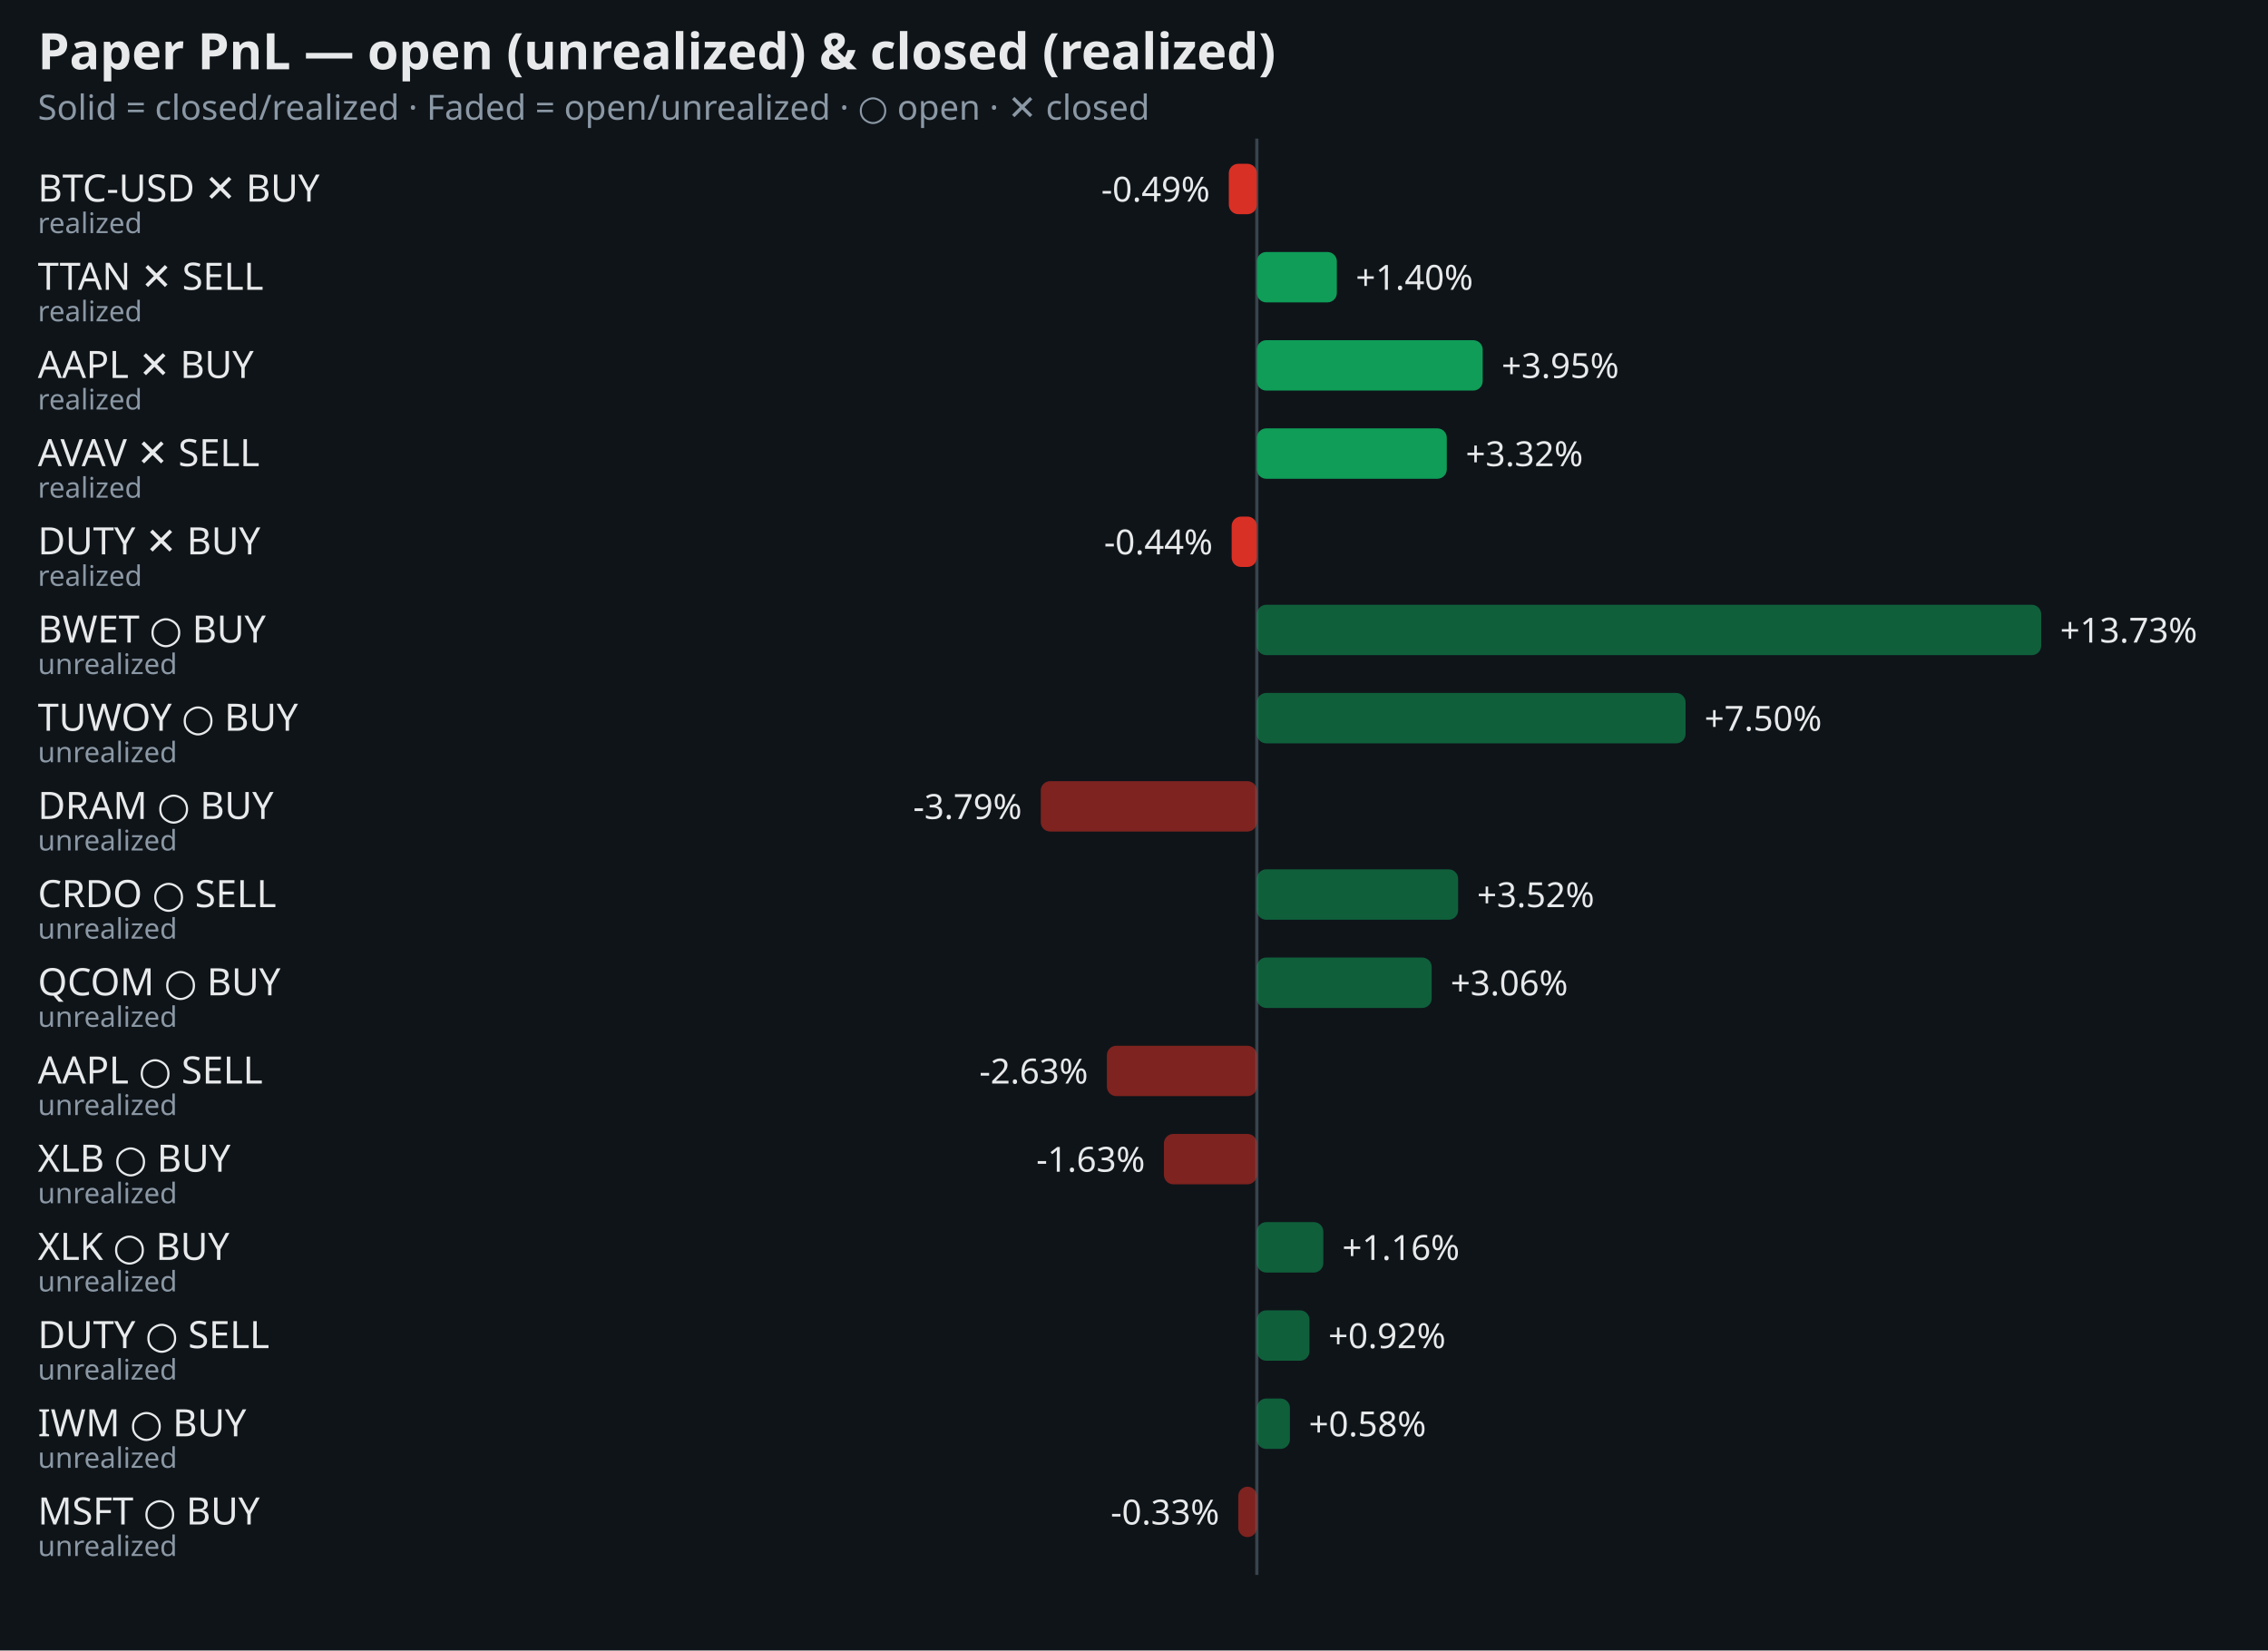
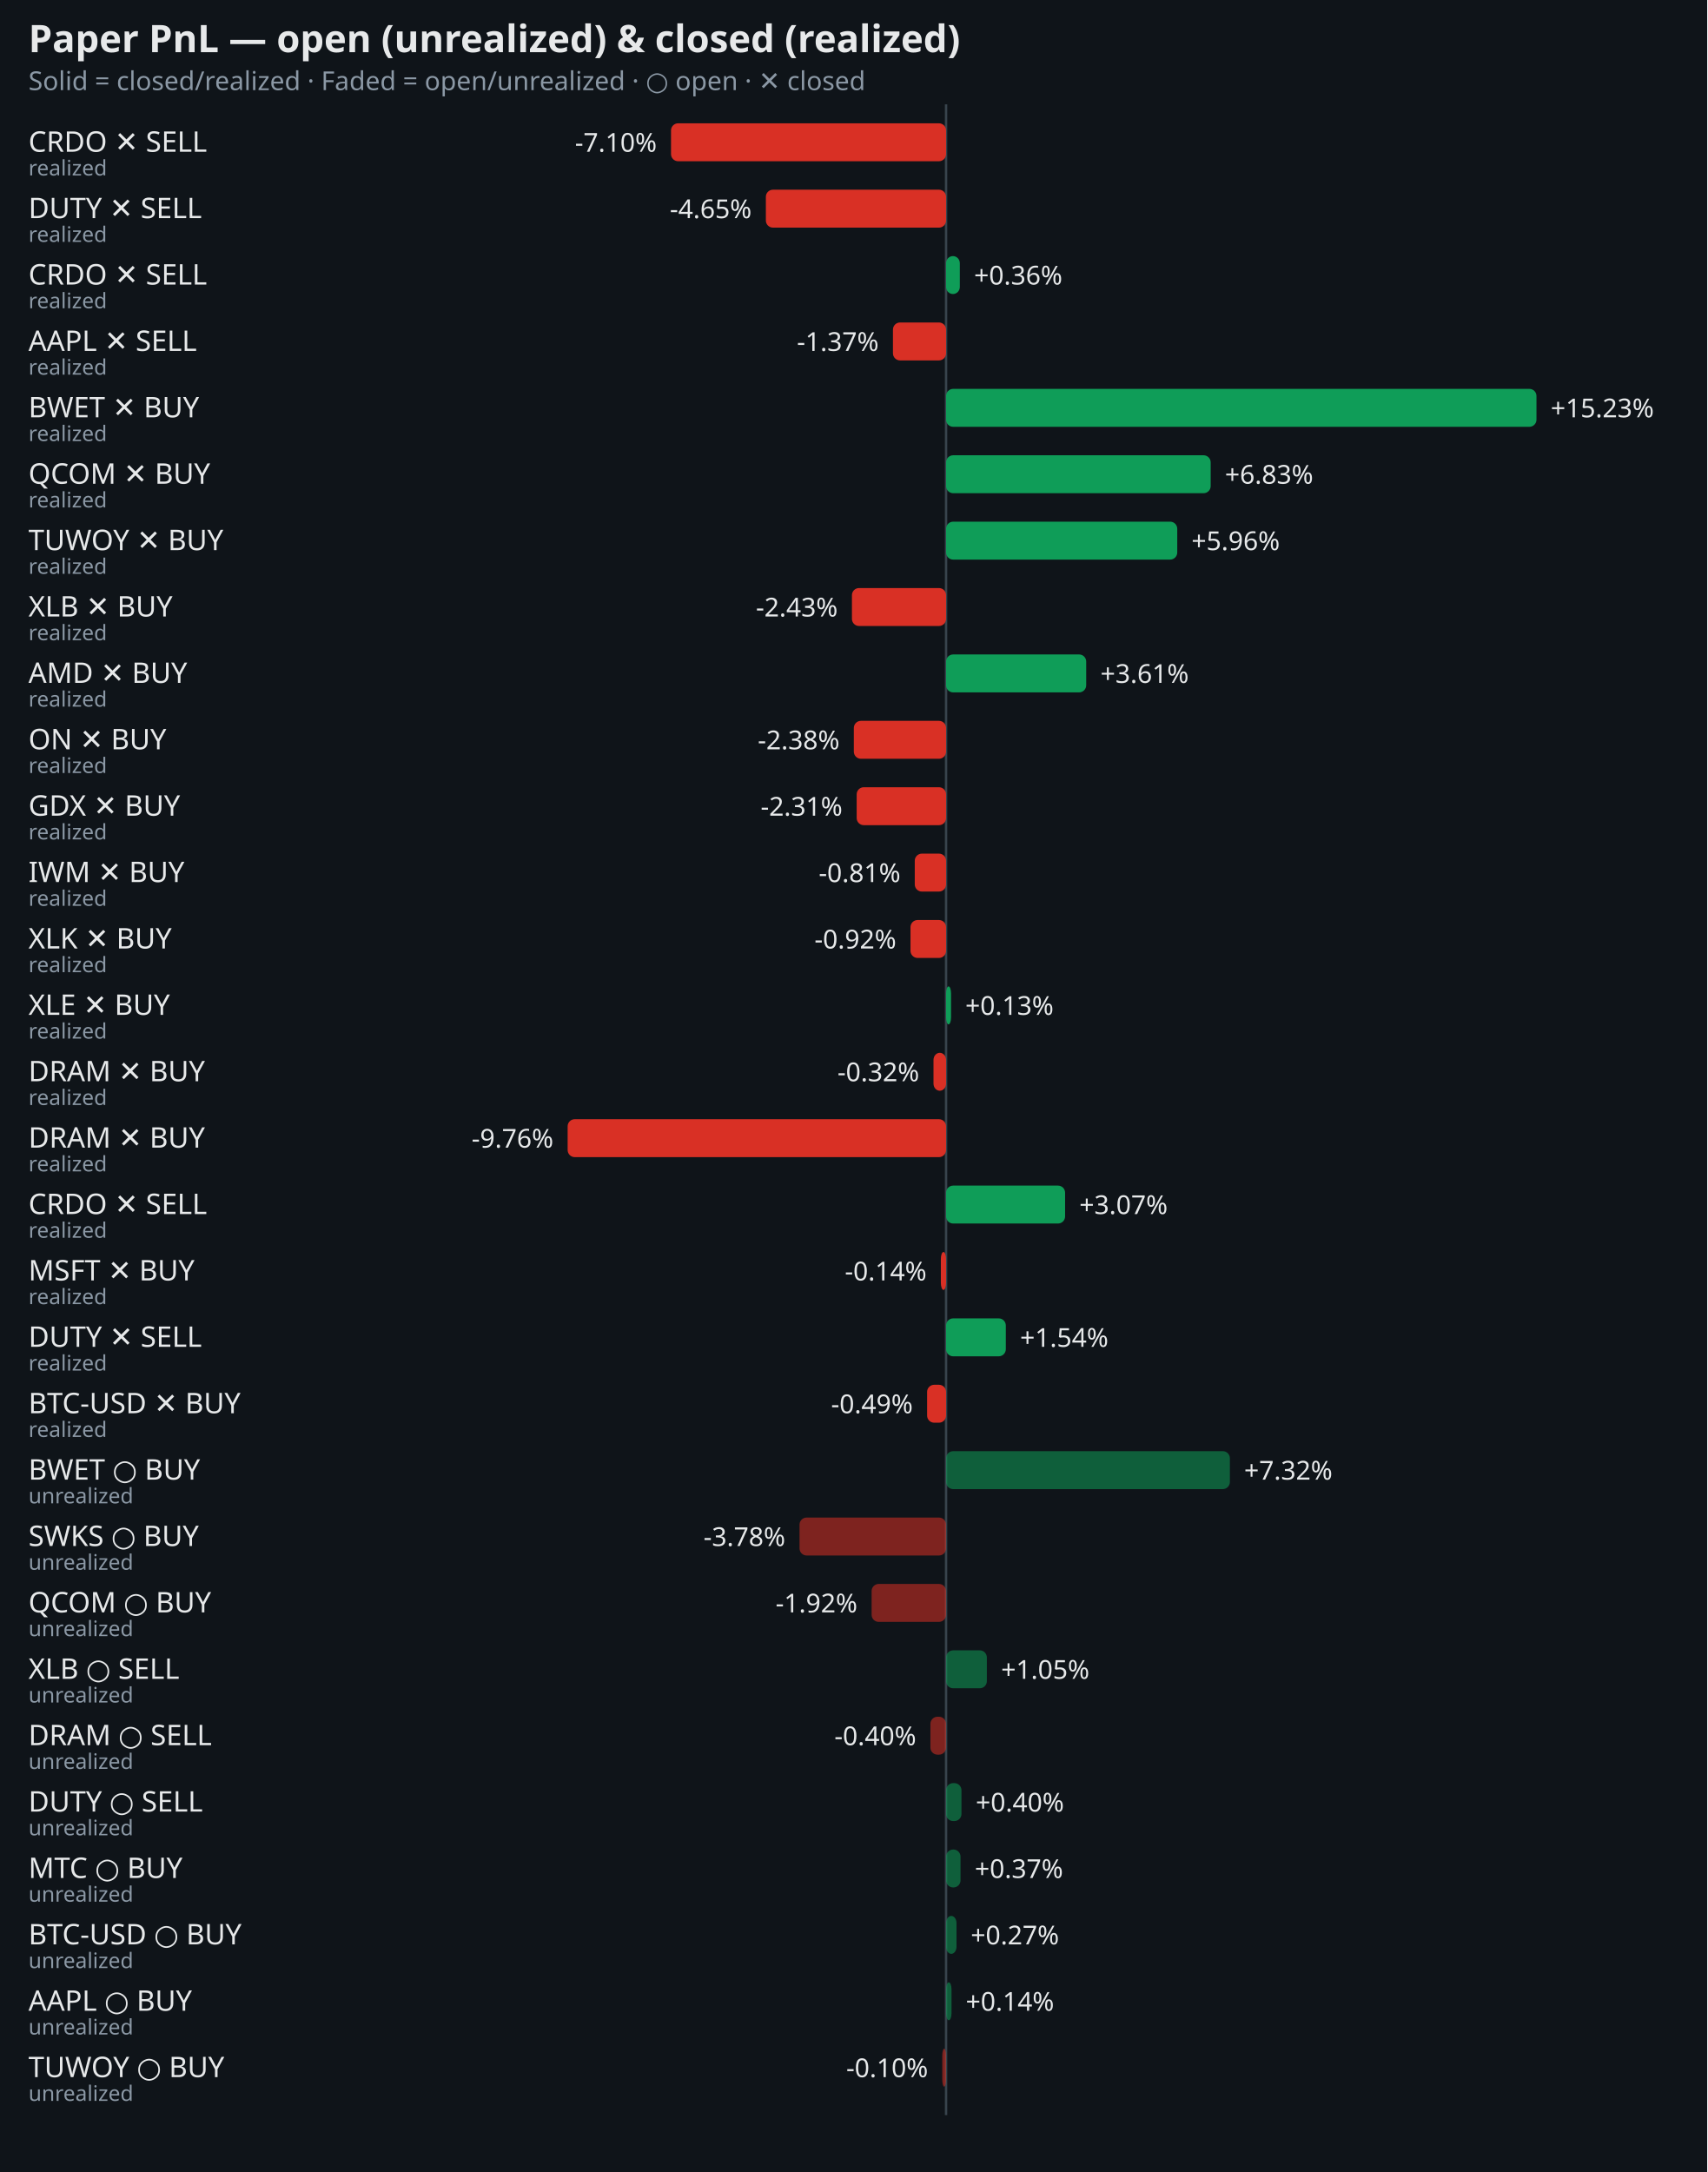
- <svg xmlns="http://www.w3.org/2000/svg" width="720" height="524" viewBox="0 0 720 524">
-   <rect width="720" height="524" fill="#0f1419" />
+ <svg xmlns="http://www.w3.org/2000/svg" width="720" height="916" viewBox="0 0 720 916">
+   <rect width="720" height="916" fill="#0f1419" />
  <text x="12" y="22" fill="#e7e9ea" font-family="ui-sans-serif,system-ui,sans-serif" font-size="16" font-weight="600">Paper PnL — open (unrealized) &amp; closed (realized)</text>
  <text x="12" y="38" fill="#8b98a5" font-family="ui-sans-serif,system-ui,sans-serif" font-size="11">Solid = closed/realized · Faded = open/unrealized · ○ open · ✕ closed</text>
-   <line x1="399" y1="44" x2="399" y2="500" stroke="#38444d" stroke-width="1" />
-   <text x="12" y="64" fill="#e7e9ea" font-family="ui-sans-serif,system-ui,sans-serif" font-size="12">BTC-USD ✕ BUY</text>
+   <line x1="399" y1="44" x2="399" y2="892" stroke="#38444d" stroke-width="1" />
+   <text x="12" y="64" fill="#e7e9ea" font-family="ui-sans-serif,system-ui,sans-serif" font-size="12">CRDO ✕ SELL</text>
  <text x="12" y="74" fill="#8b98a5" font-family="ui-sans-serif,system-ui,sans-serif" font-size="9">realized</text>
-   <rect x="390.1" y="52" width="8.9" height="16" rx="3" fill="#d93025" opacity="1" />
-   <text x="384.1" y="64" text-anchor="end" fill="#e7e9ea" font-family="ui-sans-serif,system-ui,sans-serif" font-size="11">-0.49%</text>
-   <text x="12" y="92" fill="#e7e9ea" font-family="ui-sans-serif,system-ui,sans-serif" font-size="12">TTAN ✕ SELL</text>
+   <rect x="283.0" y="52" width="116.0" height="16" rx="3" fill="#d93025" opacity="1" />
+   <text x="277.0" y="64" text-anchor="end" fill="#e7e9ea" font-family="ui-sans-serif,system-ui,sans-serif" font-size="11">-7.10%</text>
+   <text x="12" y="92" fill="#e7e9ea" font-family="ui-sans-serif,system-ui,sans-serif" font-size="12">DUTY ✕ SELL</text>
  <text x="12" y="102" fill="#8b98a5" font-family="ui-sans-serif,system-ui,sans-serif" font-size="9">realized</text>
-   <rect x="399.0" y="80" width="25.4" height="16" rx="3" fill="#0f9d58" opacity="1" />
-   <text x="430.4" y="92" text-anchor="start" fill="#e7e9ea" font-family="ui-sans-serif,system-ui,sans-serif" font-size="11">+1.40%</text>
-   <text x="12" y="120" fill="#e7e9ea" font-family="ui-sans-serif,system-ui,sans-serif" font-size="12">AAPL ✕ BUY</text>
+   <rect x="323.0" y="80" width="76.0" height="16" rx="3" fill="#d93025" opacity="1" />
+   <text x="317.0" y="92" text-anchor="end" fill="#e7e9ea" font-family="ui-sans-serif,system-ui,sans-serif" font-size="11">-4.65%</text>
+   <text x="12" y="120" fill="#e7e9ea" font-family="ui-sans-serif,system-ui,sans-serif" font-size="12">CRDO ✕ SELL</text>
  <text x="12" y="130" fill="#8b98a5" font-family="ui-sans-serif,system-ui,sans-serif" font-size="9">realized</text>
-   <rect x="399.0" y="108" width="71.7" height="16" rx="3" fill="#0f9d58" opacity="1" />
-   <text x="476.7" y="120" text-anchor="start" fill="#e7e9ea" font-family="ui-sans-serif,system-ui,sans-serif" font-size="11">+3.95%</text>
-   <text x="12" y="148" fill="#e7e9ea" font-family="ui-sans-serif,system-ui,sans-serif" font-size="12">AVAV ✕ SELL</text>
+   <rect x="399.0" y="108" width="5.8" height="16" rx="3" fill="#0f9d58" opacity="1" />
+   <text x="410.8" y="120" text-anchor="start" fill="#e7e9ea" font-family="ui-sans-serif,system-ui,sans-serif" font-size="11">+0.36%</text>
+   <text x="12" y="148" fill="#e7e9ea" font-family="ui-sans-serif,system-ui,sans-serif" font-size="12">AAPL ✕ SELL</text>
  <text x="12" y="158" fill="#8b98a5" font-family="ui-sans-serif,system-ui,sans-serif" font-size="9">realized</text>
-   <rect x="399.0" y="136" width="60.3" height="16" rx="3" fill="#0f9d58" opacity="1" />
-   <text x="465.3" y="148" text-anchor="start" fill="#e7e9ea" font-family="ui-sans-serif,system-ui,sans-serif" font-size="11">+3.32%</text>
-   <text x="12" y="176" fill="#e7e9ea" font-family="ui-sans-serif,system-ui,sans-serif" font-size="12">DUTY ✕ BUY</text>
+   <rect x="376.6" y="136" width="22.4" height="16" rx="3" fill="#d93025" opacity="1" />
+   <text x="370.6" y="148" text-anchor="end" fill="#e7e9ea" font-family="ui-sans-serif,system-ui,sans-serif" font-size="11">-1.37%</text>
+   <text x="12" y="176" fill="#e7e9ea" font-family="ui-sans-serif,system-ui,sans-serif" font-size="12">BWET ✕ BUY</text>
  <text x="12" y="186" fill="#8b98a5" font-family="ui-sans-serif,system-ui,sans-serif" font-size="9">realized</text>
-   <rect x="391.0" y="164" width="8.0" height="16" rx="3" fill="#d93025" opacity="1" />
-   <text x="385.0" y="176" text-anchor="end" fill="#e7e9ea" font-family="ui-sans-serif,system-ui,sans-serif" font-size="11">-0.44%</text>
-   <text x="12" y="204" fill="#e7e9ea" font-family="ui-sans-serif,system-ui,sans-serif" font-size="12">BWET ○ BUY</text>
-   <text x="12" y="214" fill="#8b98a5" font-family="ui-sans-serif,system-ui,sans-serif" font-size="9">unrealized</text>
-   <rect x="399.0" y="192" width="249.0" height="16" rx="3" fill="#0f9d58" opacity="0.55" />
-   <text x="654.0" y="204" text-anchor="start" fill="#e7e9ea" font-family="ui-sans-serif,system-ui,sans-serif" font-size="11">+13.73%</text>
-   <text x="12" y="232" fill="#e7e9ea" font-family="ui-sans-serif,system-ui,sans-serif" font-size="12">TUWOY ○ BUY</text>
-   <text x="12" y="242" fill="#8b98a5" font-family="ui-sans-serif,system-ui,sans-serif" font-size="9">unrealized</text>
-   <rect x="399.0" y="220" width="136.1" height="16" rx="3" fill="#0f9d58" opacity="0.55" />
-   <text x="541.1" y="232" text-anchor="start" fill="#e7e9ea" font-family="ui-sans-serif,system-ui,sans-serif" font-size="11">+7.50%</text>
-   <text x="12" y="260" fill="#e7e9ea" font-family="ui-sans-serif,system-ui,sans-serif" font-size="12">DRAM ○ BUY</text>
-   <text x="12" y="270" fill="#8b98a5" font-family="ui-sans-serif,system-ui,sans-serif" font-size="9">unrealized</text>
-   <rect x="330.4" y="248" width="68.6" height="16" rx="3" fill="#d93025" opacity="0.55" />
-   <text x="324.4" y="260" text-anchor="end" fill="#e7e9ea" font-family="ui-sans-serif,system-ui,sans-serif" font-size="11">-3.79%</text>
-   <text x="12" y="288" fill="#e7e9ea" font-family="ui-sans-serif,system-ui,sans-serif" font-size="12">CRDO ○ SELL</text>
-   <text x="12" y="298" fill="#8b98a5" font-family="ui-sans-serif,system-ui,sans-serif" font-size="9">unrealized</text>
-   <rect x="399.0" y="276" width="63.9" height="16" rx="3" fill="#0f9d58" opacity="0.55" />
-   <text x="468.9" y="288" text-anchor="start" fill="#e7e9ea" font-family="ui-sans-serif,system-ui,sans-serif" font-size="11">+3.52%</text>
-   <text x="12" y="316" fill="#e7e9ea" font-family="ui-sans-serif,system-ui,sans-serif" font-size="12">QCOM ○ BUY</text>
-   <text x="12" y="326" fill="#8b98a5" font-family="ui-sans-serif,system-ui,sans-serif" font-size="9">unrealized</text>
-   <rect x="399.0" y="304" width="55.5" height="16" rx="3" fill="#0f9d58" opacity="0.55" />
-   <text x="460.5" y="316" text-anchor="start" fill="#e7e9ea" font-family="ui-sans-serif,system-ui,sans-serif" font-size="11">+3.06%</text>
-   <text x="12" y="344" fill="#e7e9ea" font-family="ui-sans-serif,system-ui,sans-serif" font-size="12">AAPL ○ SELL</text>
-   <text x="12" y="354" fill="#8b98a5" font-family="ui-sans-serif,system-ui,sans-serif" font-size="9">unrealized</text>
-   <rect x="351.4" y="332" width="47.6" height="16" rx="3" fill="#d93025" opacity="0.55" />
-   <text x="345.4" y="344" text-anchor="end" fill="#e7e9ea" font-family="ui-sans-serif,system-ui,sans-serif" font-size="11">-2.63%</text>
-   <text x="12" y="372" fill="#e7e9ea" font-family="ui-sans-serif,system-ui,sans-serif" font-size="12">XLB ○ BUY</text>
-   <text x="12" y="382" fill="#8b98a5" font-family="ui-sans-serif,system-ui,sans-serif" font-size="9">unrealized</text>
-   <rect x="369.5" y="360" width="29.5" height="16" rx="3" fill="#d93025" opacity="0.55" />
-   <text x="363.5" y="372" text-anchor="end" fill="#e7e9ea" font-family="ui-sans-serif,system-ui,sans-serif" font-size="11">-1.63%</text>
-   <text x="12" y="400" fill="#e7e9ea" font-family="ui-sans-serif,system-ui,sans-serif" font-size="12">XLK ○ BUY</text>
-   <text x="12" y="410" fill="#8b98a5" font-family="ui-sans-serif,system-ui,sans-serif" font-size="9">unrealized</text>
-   <rect x="399.0" y="388" width="21.1" height="16" rx="3" fill="#0f9d58" opacity="0.55" />
-   <text x="426.1" y="400" text-anchor="start" fill="#e7e9ea" font-family="ui-sans-serif,system-ui,sans-serif" font-size="11">+1.16%</text>
-   <text x="12" y="428" fill="#e7e9ea" font-family="ui-sans-serif,system-ui,sans-serif" font-size="12">DUTY ○ SELL</text>
-   <text x="12" y="438" fill="#8b98a5" font-family="ui-sans-serif,system-ui,sans-serif" font-size="9">unrealized</text>
-   <rect x="399.0" y="416" width="16.7" height="16" rx="3" fill="#0f9d58" opacity="0.55" />
-   <text x="421.7" y="428" text-anchor="start" fill="#e7e9ea" font-family="ui-sans-serif,system-ui,sans-serif" font-size="11">+0.92%</text>
-   <text x="12" y="456" fill="#e7e9ea" font-family="ui-sans-serif,system-ui,sans-serif" font-size="12">IWM ○ BUY</text>
-   <text x="12" y="466" fill="#8b98a5" font-family="ui-sans-serif,system-ui,sans-serif" font-size="9">unrealized</text>
-   <rect x="399.0" y="444" width="10.5" height="16" rx="3" fill="#0f9d58" opacity="0.55" />
-   <text x="415.5" y="456" text-anchor="start" fill="#e7e9ea" font-family="ui-sans-serif,system-ui,sans-serif" font-size="11">+0.58%</text>
-   <text x="12" y="484" fill="#e7e9ea" font-family="ui-sans-serif,system-ui,sans-serif" font-size="12">MSFT ○ BUY</text>
-   <text x="12" y="494" fill="#8b98a5" font-family="ui-sans-serif,system-ui,sans-serif" font-size="9">unrealized</text>
-   <rect x="393.1" y="472" width="5.9" height="16" rx="3" fill="#d93025" opacity="0.55" />
-   <text x="387.1" y="484" text-anchor="end" fill="#e7e9ea" font-family="ui-sans-serif,system-ui,sans-serif" font-size="11">-0.33%</text>
+   <rect x="399.0" y="164" width="249.0" height="16" rx="3" fill="#0f9d58" opacity="1" />
+   <text x="654.0" y="176" text-anchor="start" fill="#e7e9ea" font-family="ui-sans-serif,system-ui,sans-serif" font-size="11">+15.23%</text>
+   <text x="12" y="204" fill="#e7e9ea" font-family="ui-sans-serif,system-ui,sans-serif" font-size="12">QCOM ✕ BUY</text>
+   <text x="12" y="214" fill="#8b98a5" font-family="ui-sans-serif,system-ui,sans-serif" font-size="9">realized</text>
+   <rect x="399.0" y="192" width="111.6" height="16" rx="3" fill="#0f9d58" opacity="1" />
+   <text x="516.6" y="204" text-anchor="start" fill="#e7e9ea" font-family="ui-sans-serif,system-ui,sans-serif" font-size="11">+6.83%</text>
+   <text x="12" y="232" fill="#e7e9ea" font-family="ui-sans-serif,system-ui,sans-serif" font-size="12">TUWOY ✕ BUY</text>
+   <text x="12" y="242" fill="#8b98a5" font-family="ui-sans-serif,system-ui,sans-serif" font-size="9">realized</text>
+   <rect x="399.0" y="220" width="97.5" height="16" rx="3" fill="#0f9d58" opacity="1" />
+   <text x="502.5" y="232" text-anchor="start" fill="#e7e9ea" font-family="ui-sans-serif,system-ui,sans-serif" font-size="11">+5.96%</text>
+   <text x="12" y="260" fill="#e7e9ea" font-family="ui-sans-serif,system-ui,sans-serif" font-size="12">XLB ✕ BUY</text>
+   <text x="12" y="270" fill="#8b98a5" font-family="ui-sans-serif,system-ui,sans-serif" font-size="9">realized</text>
+   <rect x="359.3" y="248" width="39.7" height="16" rx="3" fill="#d93025" opacity="1" />
+   <text x="353.3" y="260" text-anchor="end" fill="#e7e9ea" font-family="ui-sans-serif,system-ui,sans-serif" font-size="11">-2.43%</text>
+   <text x="12" y="288" fill="#e7e9ea" font-family="ui-sans-serif,system-ui,sans-serif" font-size="12">AMD ✕ BUY</text>
+   <text x="12" y="298" fill="#8b98a5" font-family="ui-sans-serif,system-ui,sans-serif" font-size="9">realized</text>
+   <rect x="399.0" y="276" width="59.1" height="16" rx="3" fill="#0f9d58" opacity="1" />
+   <text x="464.1" y="288" text-anchor="start" fill="#e7e9ea" font-family="ui-sans-serif,system-ui,sans-serif" font-size="11">+3.61%</text>
+   <text x="12" y="316" fill="#e7e9ea" font-family="ui-sans-serif,system-ui,sans-serif" font-size="12">ON ✕ BUY</text>
+   <text x="12" y="326" fill="#8b98a5" font-family="ui-sans-serif,system-ui,sans-serif" font-size="9">realized</text>
+   <rect x="360.1" y="304" width="38.9" height="16" rx="3" fill="#d93025" opacity="1" />
+   <text x="354.1" y="316" text-anchor="end" fill="#e7e9ea" font-family="ui-sans-serif,system-ui,sans-serif" font-size="11">-2.38%</text>
+   <text x="12" y="344" fill="#e7e9ea" font-family="ui-sans-serif,system-ui,sans-serif" font-size="12">GDX ✕ BUY</text>
+   <text x="12" y="354" fill="#8b98a5" font-family="ui-sans-serif,system-ui,sans-serif" font-size="9">realized</text>
+   <rect x="361.3" y="332" width="37.7" height="16" rx="3" fill="#d93025" opacity="1" />
+   <text x="355.3" y="344" text-anchor="end" fill="#e7e9ea" font-family="ui-sans-serif,system-ui,sans-serif" font-size="11">-2.31%</text>
+   <text x="12" y="372" fill="#e7e9ea" font-family="ui-sans-serif,system-ui,sans-serif" font-size="12">IWM ✕ BUY</text>
+   <text x="12" y="382" fill="#8b98a5" font-family="ui-sans-serif,system-ui,sans-serif" font-size="9">realized</text>
+   <rect x="385.8" y="360" width="13.2" height="16" rx="3" fill="#d93025" opacity="1" />
+   <text x="379.8" y="372" text-anchor="end" fill="#e7e9ea" font-family="ui-sans-serif,system-ui,sans-serif" font-size="11">-0.81%</text>
+   <text x="12" y="400" fill="#e7e9ea" font-family="ui-sans-serif,system-ui,sans-serif" font-size="12">XLK ✕ BUY</text>
+   <text x="12" y="410" fill="#8b98a5" font-family="ui-sans-serif,system-ui,sans-serif" font-size="9">realized</text>
+   <rect x="384.0" y="388" width="15.0" height="16" rx="3" fill="#d93025" opacity="1" />
+   <text x="378.0" y="400" text-anchor="end" fill="#e7e9ea" font-family="ui-sans-serif,system-ui,sans-serif" font-size="11">-0.92%</text>
+   <text x="12" y="428" fill="#e7e9ea" font-family="ui-sans-serif,system-ui,sans-serif" font-size="12">XLE ✕ BUY</text>
+   <text x="12" y="438" fill="#8b98a5" font-family="ui-sans-serif,system-ui,sans-serif" font-size="9">realized</text>
+   <rect x="399.0" y="416" width="2.1" height="16" rx="3" fill="#0f9d58" opacity="1" />
+   <text x="407.1" y="428" text-anchor="start" fill="#e7e9ea" font-family="ui-sans-serif,system-ui,sans-serif" font-size="11">+0.13%</text>
+   <text x="12" y="456" fill="#e7e9ea" font-family="ui-sans-serif,system-ui,sans-serif" font-size="12">DRAM ✕ BUY</text>
+   <text x="12" y="466" fill="#8b98a5" font-family="ui-sans-serif,system-ui,sans-serif" font-size="9">realized</text>
+   <rect x="393.7" y="444" width="5.3" height="16" rx="3" fill="#d93025" opacity="1" />
+   <text x="387.7" y="456" text-anchor="end" fill="#e7e9ea" font-family="ui-sans-serif,system-ui,sans-serif" font-size="11">-0.32%</text>
+   <text x="12" y="484" fill="#e7e9ea" font-family="ui-sans-serif,system-ui,sans-serif" font-size="12">DRAM ✕ BUY</text>
+   <text x="12" y="494" fill="#8b98a5" font-family="ui-sans-serif,system-ui,sans-serif" font-size="9">realized</text>
+   <rect x="239.4" y="472" width="159.6" height="16" rx="3" fill="#d93025" opacity="1" />
+   <text x="233.4" y="484" text-anchor="end" fill="#e7e9ea" font-family="ui-sans-serif,system-ui,sans-serif" font-size="11">-9.76%</text>
+   <text x="12" y="512" fill="#e7e9ea" font-family="ui-sans-serif,system-ui,sans-serif" font-size="12">CRDO ✕ SELL</text>
+   <text x="12" y="522" fill="#8b98a5" font-family="ui-sans-serif,system-ui,sans-serif" font-size="9">realized</text>
+   <rect x="399.0" y="500" width="50.2" height="16" rx="3" fill="#0f9d58" opacity="1" />
+   <text x="455.2" y="512" text-anchor="start" fill="#e7e9ea" font-family="ui-sans-serif,system-ui,sans-serif" font-size="11">+3.07%</text>
+   <text x="12" y="540" fill="#e7e9ea" font-family="ui-sans-serif,system-ui,sans-serif" font-size="12">MSFT ✕ BUY</text>
+   <text x="12" y="550" fill="#8b98a5" font-family="ui-sans-serif,system-ui,sans-serif" font-size="9">realized</text>
+   <rect x="396.8" y="528" width="2.2" height="16" rx="3" fill="#d93025" opacity="1" />
+   <text x="390.8" y="540" text-anchor="end" fill="#e7e9ea" font-family="ui-sans-serif,system-ui,sans-serif" font-size="11">-0.14%</text>
+   <text x="12" y="568" fill="#e7e9ea" font-family="ui-sans-serif,system-ui,sans-serif" font-size="12">DUTY ✕ SELL</text>
+   <text x="12" y="578" fill="#8b98a5" font-family="ui-sans-serif,system-ui,sans-serif" font-size="9">realized</text>
+   <rect x="399.0" y="556" width="25.2" height="16" rx="3" fill="#0f9d58" opacity="1" />
+   <text x="430.2" y="568" text-anchor="start" fill="#e7e9ea" font-family="ui-sans-serif,system-ui,sans-serif" font-size="11">+1.54%</text>
+   <text x="12" y="596" fill="#e7e9ea" font-family="ui-sans-serif,system-ui,sans-serif" font-size="12">BTC-USD ✕ BUY</text>
+   <text x="12" y="606" fill="#8b98a5" font-family="ui-sans-serif,system-ui,sans-serif" font-size="9">realized</text>
+   <rect x="391.0" y="584" width="8.0" height="16" rx="3" fill="#d93025" opacity="1" />
+   <text x="385.0" y="596" text-anchor="end" fill="#e7e9ea" font-family="ui-sans-serif,system-ui,sans-serif" font-size="11">-0.49%</text>
+   <text x="12" y="624" fill="#e7e9ea" font-family="ui-sans-serif,system-ui,sans-serif" font-size="12">BWET ○ BUY</text>
+   <text x="12" y="634" fill="#8b98a5" font-family="ui-sans-serif,system-ui,sans-serif" font-size="9">unrealized</text>
+   <rect x="399.0" y="612" width="119.7" height="16" rx="3" fill="#0f9d58" opacity="0.55" />
+   <text x="524.7" y="624" text-anchor="start" fill="#e7e9ea" font-family="ui-sans-serif,system-ui,sans-serif" font-size="11">+7.32%</text>
+   <text x="12" y="652" fill="#e7e9ea" font-family="ui-sans-serif,system-ui,sans-serif" font-size="12">SWKS ○ BUY</text>
+   <text x="12" y="662" fill="#8b98a5" font-family="ui-sans-serif,system-ui,sans-serif" font-size="9">unrealized</text>
+   <rect x="337.2" y="640" width="61.8" height="16" rx="3" fill="#d93025" opacity="0.55" />
+   <text x="331.2" y="652" text-anchor="end" fill="#e7e9ea" font-family="ui-sans-serif,system-ui,sans-serif" font-size="11">-3.78%</text>
+   <text x="12" y="680" fill="#e7e9ea" font-family="ui-sans-serif,system-ui,sans-serif" font-size="12">QCOM ○ BUY</text>
+   <text x="12" y="690" fill="#8b98a5" font-family="ui-sans-serif,system-ui,sans-serif" font-size="9">unrealized</text>
+   <rect x="367.6" y="668" width="31.4" height="16" rx="3" fill="#d93025" opacity="0.55" />
+   <text x="361.6" y="680" text-anchor="end" fill="#e7e9ea" font-family="ui-sans-serif,system-ui,sans-serif" font-size="11">-1.92%</text>
+   <text x="12" y="708" fill="#e7e9ea" font-family="ui-sans-serif,system-ui,sans-serif" font-size="12">XLB ○ SELL</text>
+   <text x="12" y="718" fill="#8b98a5" font-family="ui-sans-serif,system-ui,sans-serif" font-size="9">unrealized</text>
+   <rect x="399.0" y="696" width="17.2" height="16" rx="3" fill="#0f9d58" opacity="0.55" />
+   <text x="422.2" y="708" text-anchor="start" fill="#e7e9ea" font-family="ui-sans-serif,system-ui,sans-serif" font-size="11">+1.05%</text>
+   <text x="12" y="736" fill="#e7e9ea" font-family="ui-sans-serif,system-ui,sans-serif" font-size="12">DRAM ○ SELL</text>
+   <text x="12" y="746" fill="#8b98a5" font-family="ui-sans-serif,system-ui,sans-serif" font-size="9">unrealized</text>
+   <rect x="392.4" y="724" width="6.6" height="16" rx="3" fill="#d93025" opacity="0.55" />
+   <text x="386.4" y="736" text-anchor="end" fill="#e7e9ea" font-family="ui-sans-serif,system-ui,sans-serif" font-size="11">-0.40%</text>
+   <text x="12" y="764" fill="#e7e9ea" font-family="ui-sans-serif,system-ui,sans-serif" font-size="12">DUTY ○ SELL</text>
+   <text x="12" y="774" fill="#8b98a5" font-family="ui-sans-serif,system-ui,sans-serif" font-size="9">unrealized</text>
+   <rect x="399.0" y="752" width="6.5" height="16" rx="3" fill="#0f9d58" opacity="0.55" />
+   <text x="411.5" y="764" text-anchor="start" fill="#e7e9ea" font-family="ui-sans-serif,system-ui,sans-serif" font-size="11">+0.40%</text>
+   <text x="12" y="792" fill="#e7e9ea" font-family="ui-sans-serif,system-ui,sans-serif" font-size="12">MTC ○ BUY</text>
+   <text x="12" y="802" fill="#8b98a5" font-family="ui-sans-serif,system-ui,sans-serif" font-size="9">unrealized</text>
+   <rect x="399.0" y="780" width="6.1" height="16" rx="3" fill="#0f9d58" opacity="0.55" />
+   <text x="411.1" y="792" text-anchor="start" fill="#e7e9ea" font-family="ui-sans-serif,system-ui,sans-serif" font-size="11">+0.37%</text>
+   <text x="12" y="820" fill="#e7e9ea" font-family="ui-sans-serif,system-ui,sans-serif" font-size="12">BTC-USD ○ BUY</text>
+   <text x="12" y="830" fill="#8b98a5" font-family="ui-sans-serif,system-ui,sans-serif" font-size="9">unrealized</text>
+   <rect x="399.0" y="808" width="4.4" height="16" rx="3" fill="#0f9d58" opacity="0.55" />
+   <text x="409.4" y="820" text-anchor="start" fill="#e7e9ea" font-family="ui-sans-serif,system-ui,sans-serif" font-size="11">+0.27%</text>
+   <text x="12" y="848" fill="#e7e9ea" font-family="ui-sans-serif,system-ui,sans-serif" font-size="12">AAPL ○ BUY</text>
+   <text x="12" y="858" fill="#8b98a5" font-family="ui-sans-serif,system-ui,sans-serif" font-size="9">unrealized</text>
+   <rect x="399.0" y="836" width="2.3" height="16" rx="3" fill="#0f9d58" opacity="0.55" />
+   <text x="407.3" y="848" text-anchor="start" fill="#e7e9ea" font-family="ui-sans-serif,system-ui,sans-serif" font-size="11">+0.14%</text>
+   <text x="12" y="876" fill="#e7e9ea" font-family="ui-sans-serif,system-ui,sans-serif" font-size="12">TUWOY ○ BUY</text>
+   <text x="12" y="886" fill="#8b98a5" font-family="ui-sans-serif,system-ui,sans-serif" font-size="9">unrealized</text>
+   <rect x="397.4" y="864" width="1.6" height="16" rx="3" fill="#d93025" opacity="0.55" />
+   <text x="391.4" y="876" text-anchor="end" fill="#e7e9ea" font-family="ui-sans-serif,system-ui,sans-serif" font-size="11">-0.10%</text>
</svg>
